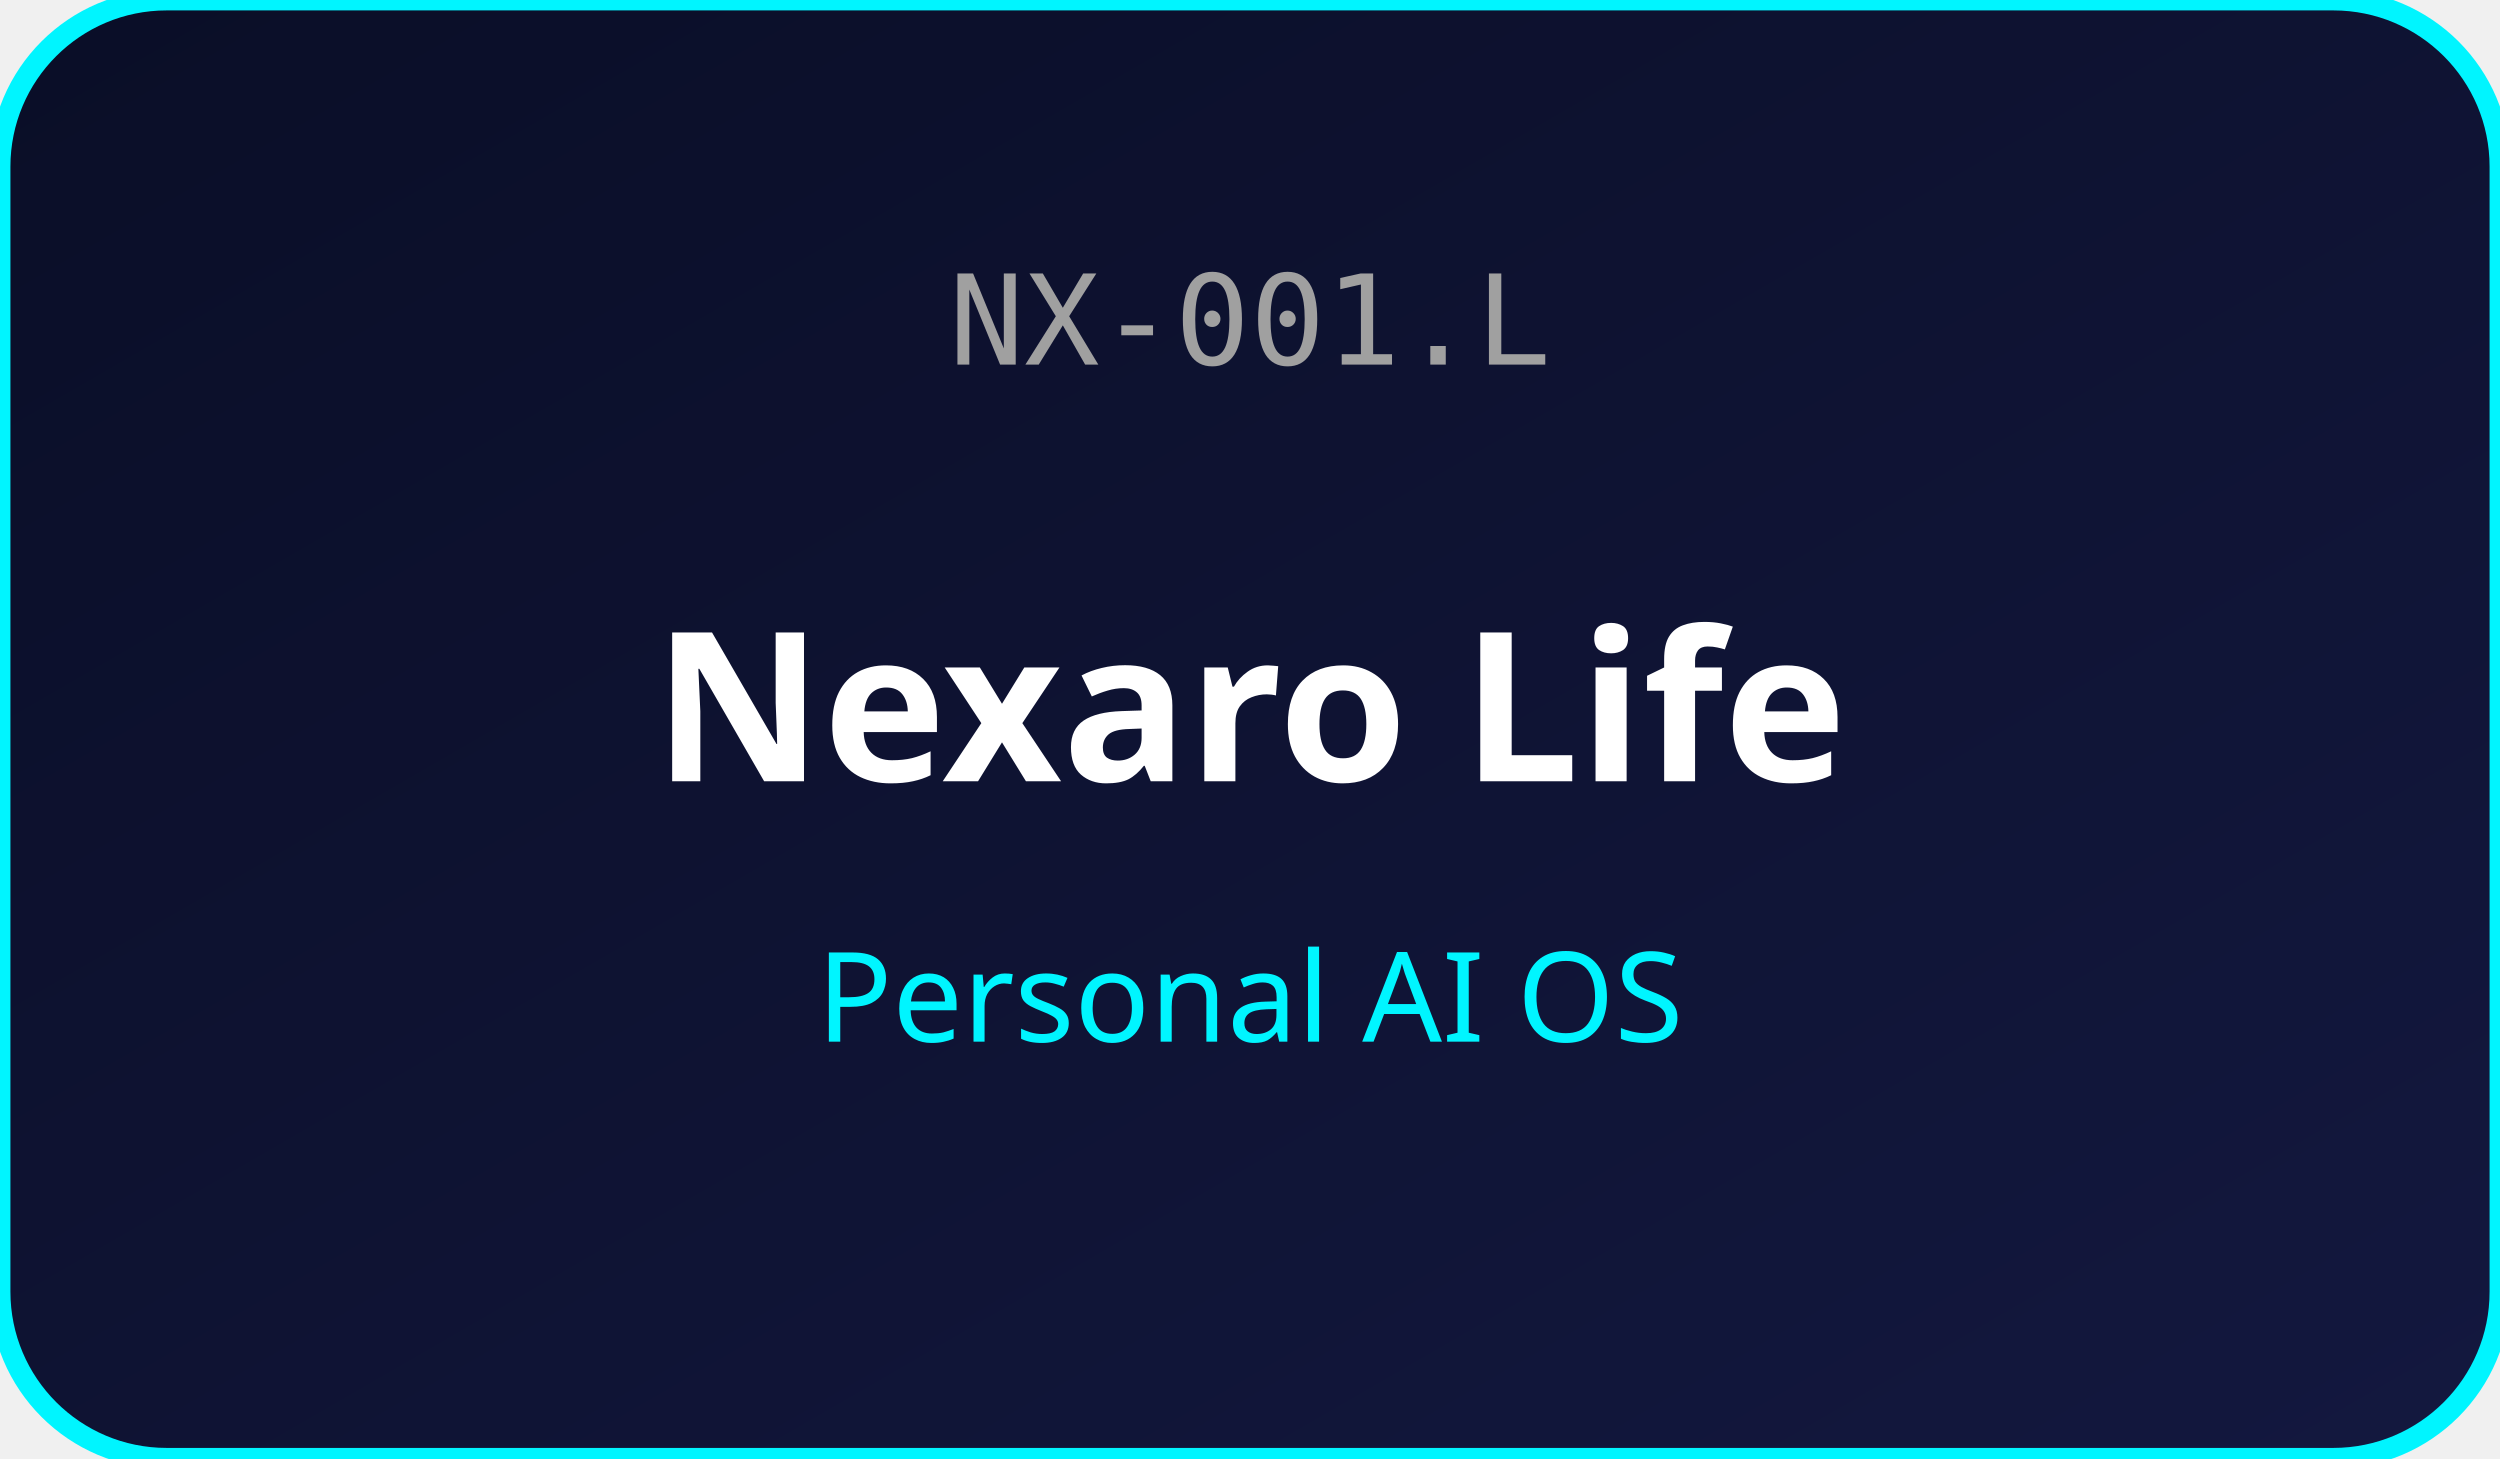
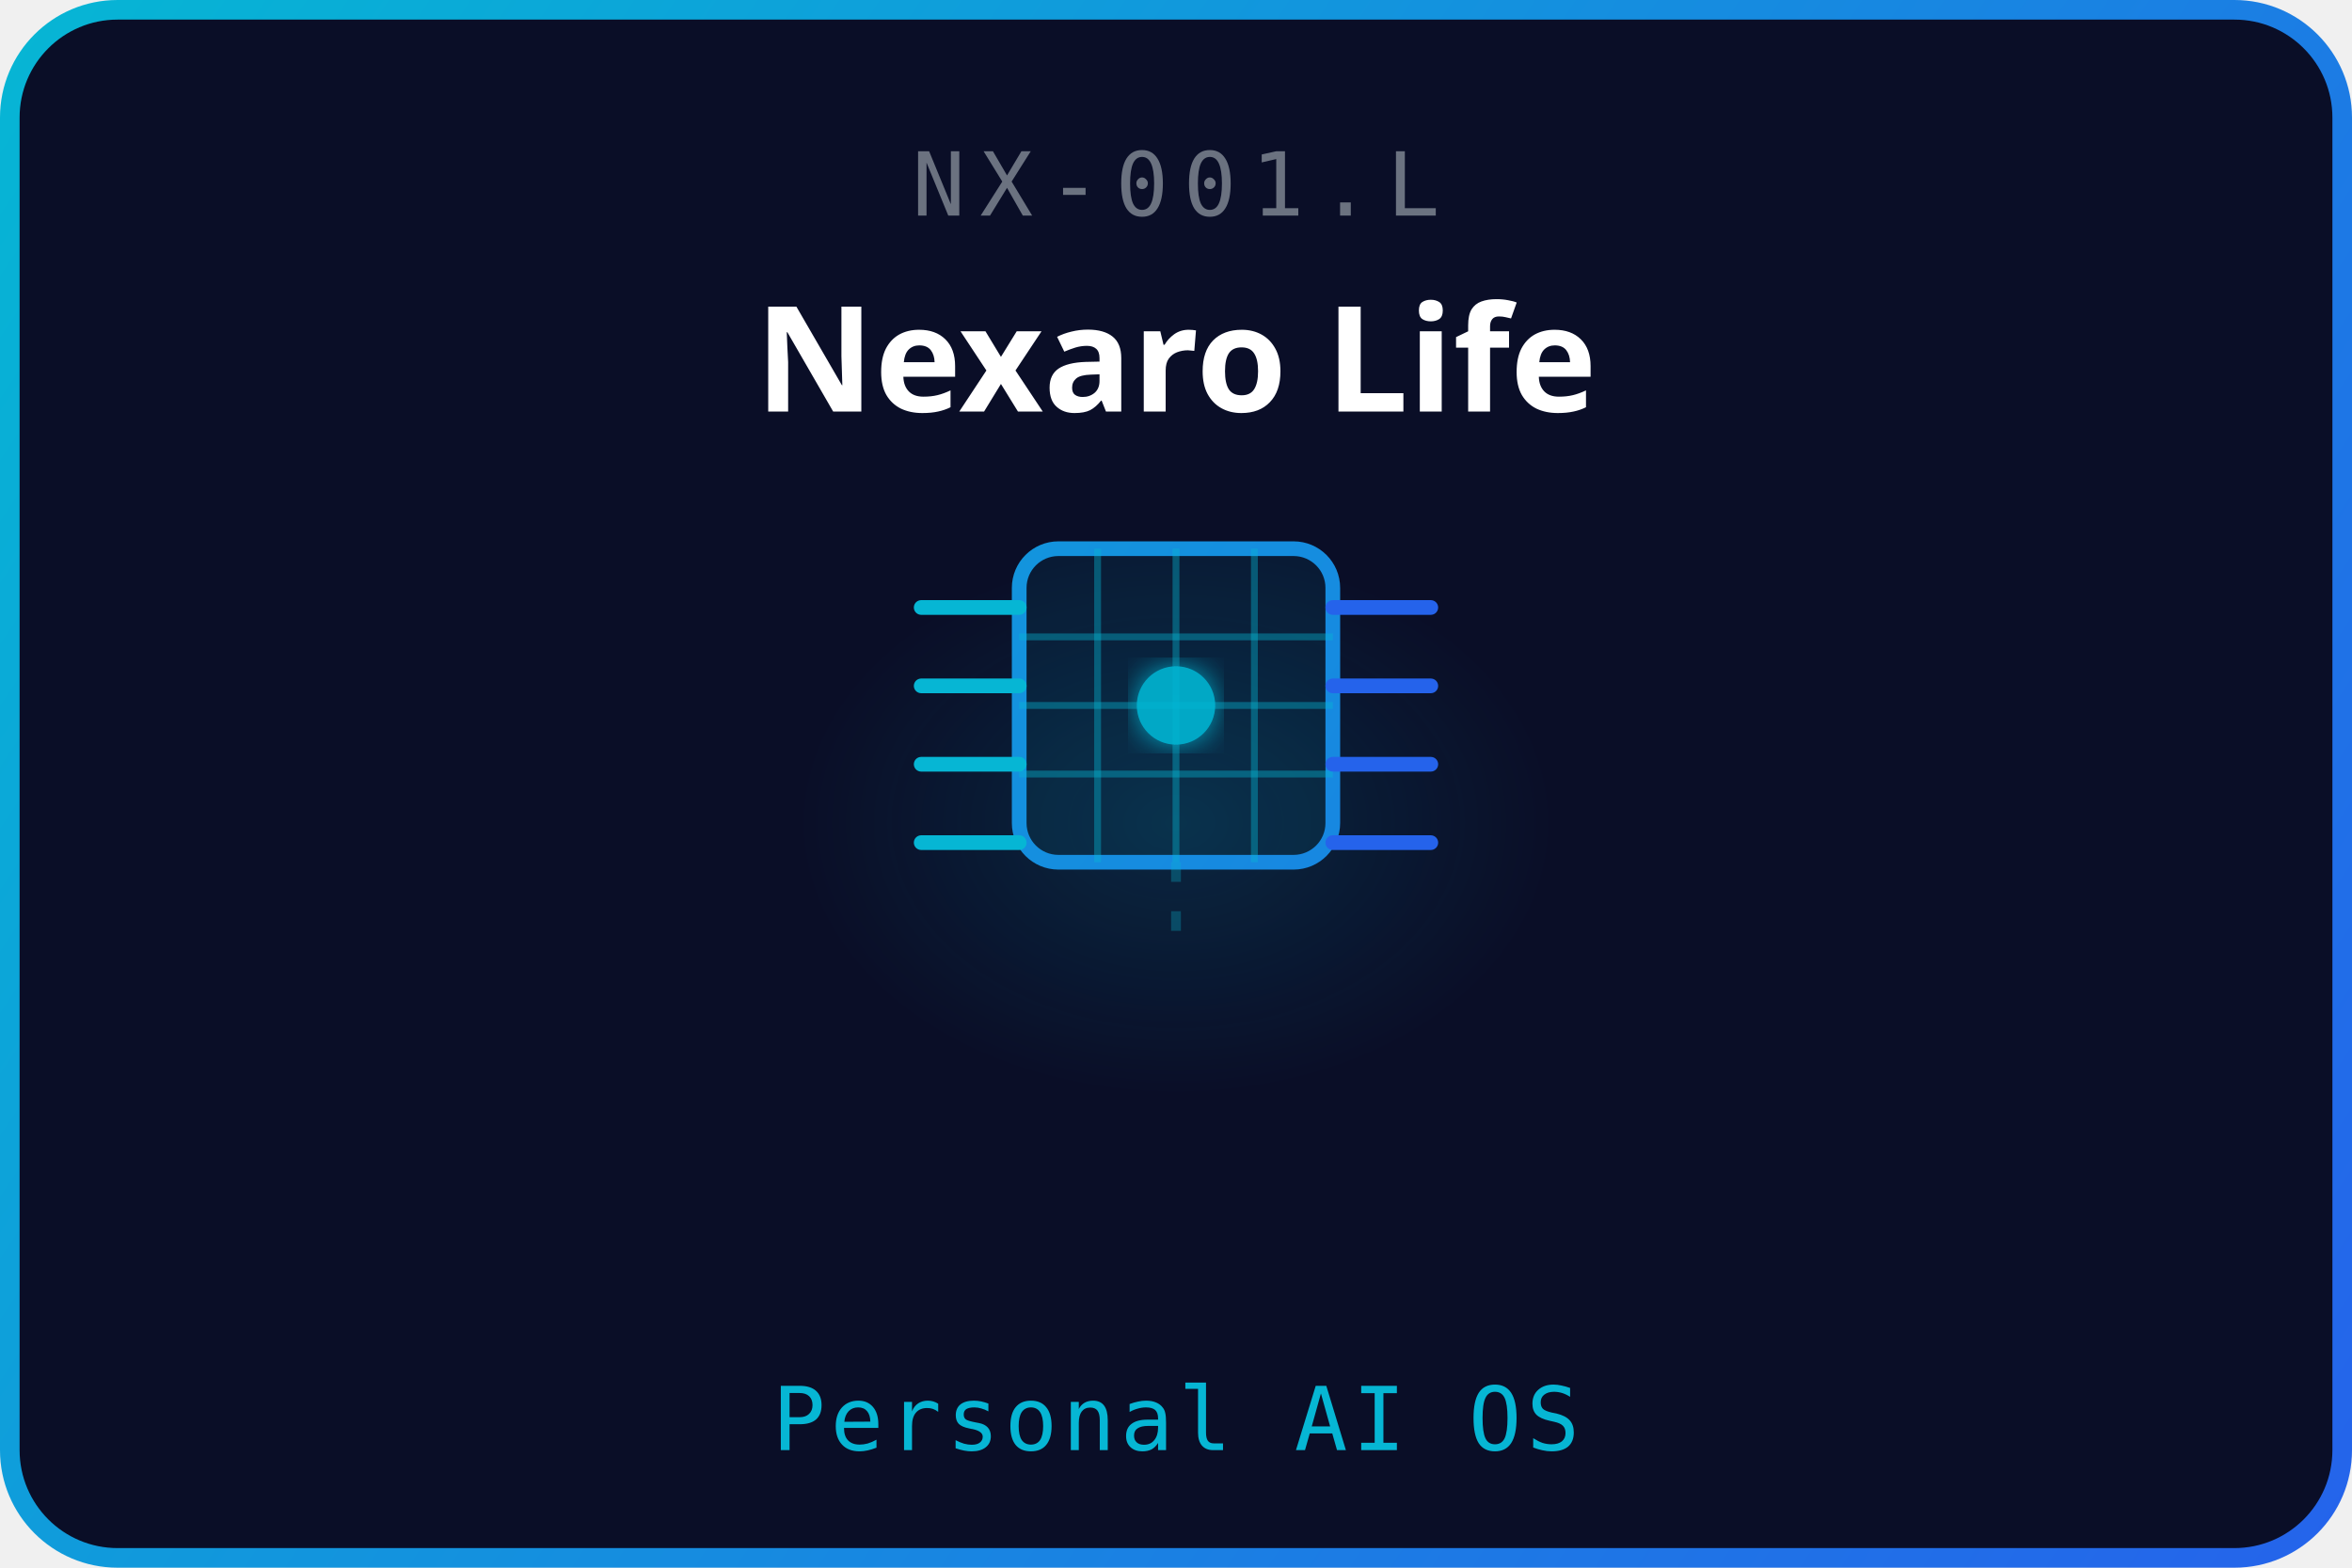
- <svg xmlns="http://www.w3.org/2000/svg" viewBox="0 0 240 140">
+ <svg xmlns="http://www.w3.org/2000/svg" viewBox="0 0 240 160">
  <defs>
-     <linearGradient id="bg-life" x1="0%" y1="0%" x2="100%" y2="100%">
-       <stop offset="0%" style="stop-color:#0A0E27;stop-opacity:1" />
-       <stop offset="100%" style="stop-color:#13183F;stop-opacity:1" />
+     <linearGradient id="nl-border" x1="0" y1="0" x2="240" y2="160" gradientUnits="userSpaceOnUse">
+       <stop offset="0%" stop-color="#06B6D4" />
+       <stop offset="100%" stop-color="#2563EB" />
    </linearGradient>
+     <radialGradient id="nl-glow-bg" cx="50%" cy="55%" r="35%">
+       <stop offset="0%" stop-color="#06B6D4" stop-opacity="0.15" />
+       <stop offset="100%" stop-color="#06B6D4" stop-opacity="0" />
+     </radialGradient>
+     <filter id="nl-glow">
+       <feGaussianBlur stdDeviation="1.5" result="b" />
+       <feMerge>
+         <feMergeNode in="b" />
+         <feMergeNode in="SourceGraphic" />
+       </feMerge>
+     </filter>
  </defs>
-   <rect width="100%" height="100%" rx="16" fill="url(#bg-life)" stroke="#00F5FF" stroke-width="2" />
-   <text x="50%" y="35" text-anchor="middle" font-family="monospace" font-size="12" fill="#A0A0A0">NX-001.L</text>
-   <text x="50%" y="75" text-anchor="middle" font-family="sans-serif" font-weight="bold" font-size="20" fill="#FFFFFF">Nexaro Life</text>
-   <text x="50%" y="100" text-anchor="middle" font-family="sans-serif" font-size="12" fill="#00F5FF">Personal AI OS</text>
+   <rect width="240" height="160" rx="12" fill="url(#nl-border)" />
+   <rect x="2" y="2" width="236" height="156" rx="10" fill="#0A0E27" />
+   <ellipse cx="120" cy="80" rx="55" ry="40" fill="url(#nl-glow-bg)" />
+   <text x="120" y="22" text-anchor="middle" fill="#6B7280" font-size="9" font-family="monospace" letter-spacing="1.5">NX-001.L</text>
+   <text x="120" y="42" text-anchor="middle" fill="white" font-size="15" font-weight="bold" font-family="system-ui, sans-serif">Nexaro Life</text>
+   <rect x="104" y="56" width="32" height="32" rx="4" stroke="url(#nl-border)" stroke-width="1.5" fill="rgba(6,182,212,0.08)" />
+   <line x1="112" y1="56" x2="112" y2="88" stroke="#06B6D4" stroke-width="0.7" opacity="0.4" />
+   <line x1="120" y1="56" x2="120" y2="88" stroke="#06B6D4" stroke-width="0.7" opacity="0.4" />
+   <line x1="128" y1="56" x2="128" y2="88" stroke="#06B6D4" stroke-width="0.7" opacity="0.4" />
+   <line x1="104" y1="65" x2="136" y2="65" stroke="#06B6D4" stroke-width="0.7" opacity="0.4" />
+   <line x1="104" y1="72" x2="136" y2="72" stroke="#06B6D4" stroke-width="0.7" opacity="0.4" />
+   <line x1="104" y1="79" x2="136" y2="79" stroke="#06B6D4" stroke-width="0.7" opacity="0.4" />
+   <line x1="94" y1="62" x2="104" y2="62" stroke="#06B6D4" stroke-width="1.5" stroke-linecap="round" />
+   <line x1="94" y1="70" x2="104" y2="70" stroke="#06B6D4" stroke-width="1.5" stroke-linecap="round" />
+   <line x1="94" y1="78" x2="104" y2="78" stroke="#06B6D4" stroke-width="1.5" stroke-linecap="round" />
+   <line x1="94" y1="86" x2="104" y2="86" stroke="#06B6D4" stroke-width="1.5" stroke-linecap="round" />
+   <line x1="136" y1="62" x2="146" y2="62" stroke="#2563EB" stroke-width="1.5" stroke-linecap="round" />
+   <line x1="136" y1="70" x2="146" y2="70" stroke="#2563EB" stroke-width="1.5" stroke-linecap="round" />
+   <line x1="136" y1="78" x2="146" y2="78" stroke="#2563EB" stroke-width="1.5" stroke-linecap="round" />
+   <line x1="136" y1="86" x2="146" y2="86" stroke="#2563EB" stroke-width="1.5" stroke-linecap="round" />
+   <circle cx="120" cy="72" r="4" fill="#06B6D4" opacity="0.9" filter="url(#nl-glow)" />
+   <line x1="120" y1="88" x2="120" y2="98" stroke="#06B6D4" stroke-width="1" opacity="0.3" stroke-dasharray="2 3" />
+   <text x="120" y="148" text-anchor="middle" fill="#06B6D4" font-size="9" font-family="monospace" letter-spacing="0.5">Personal AI OS</text>
</svg>
